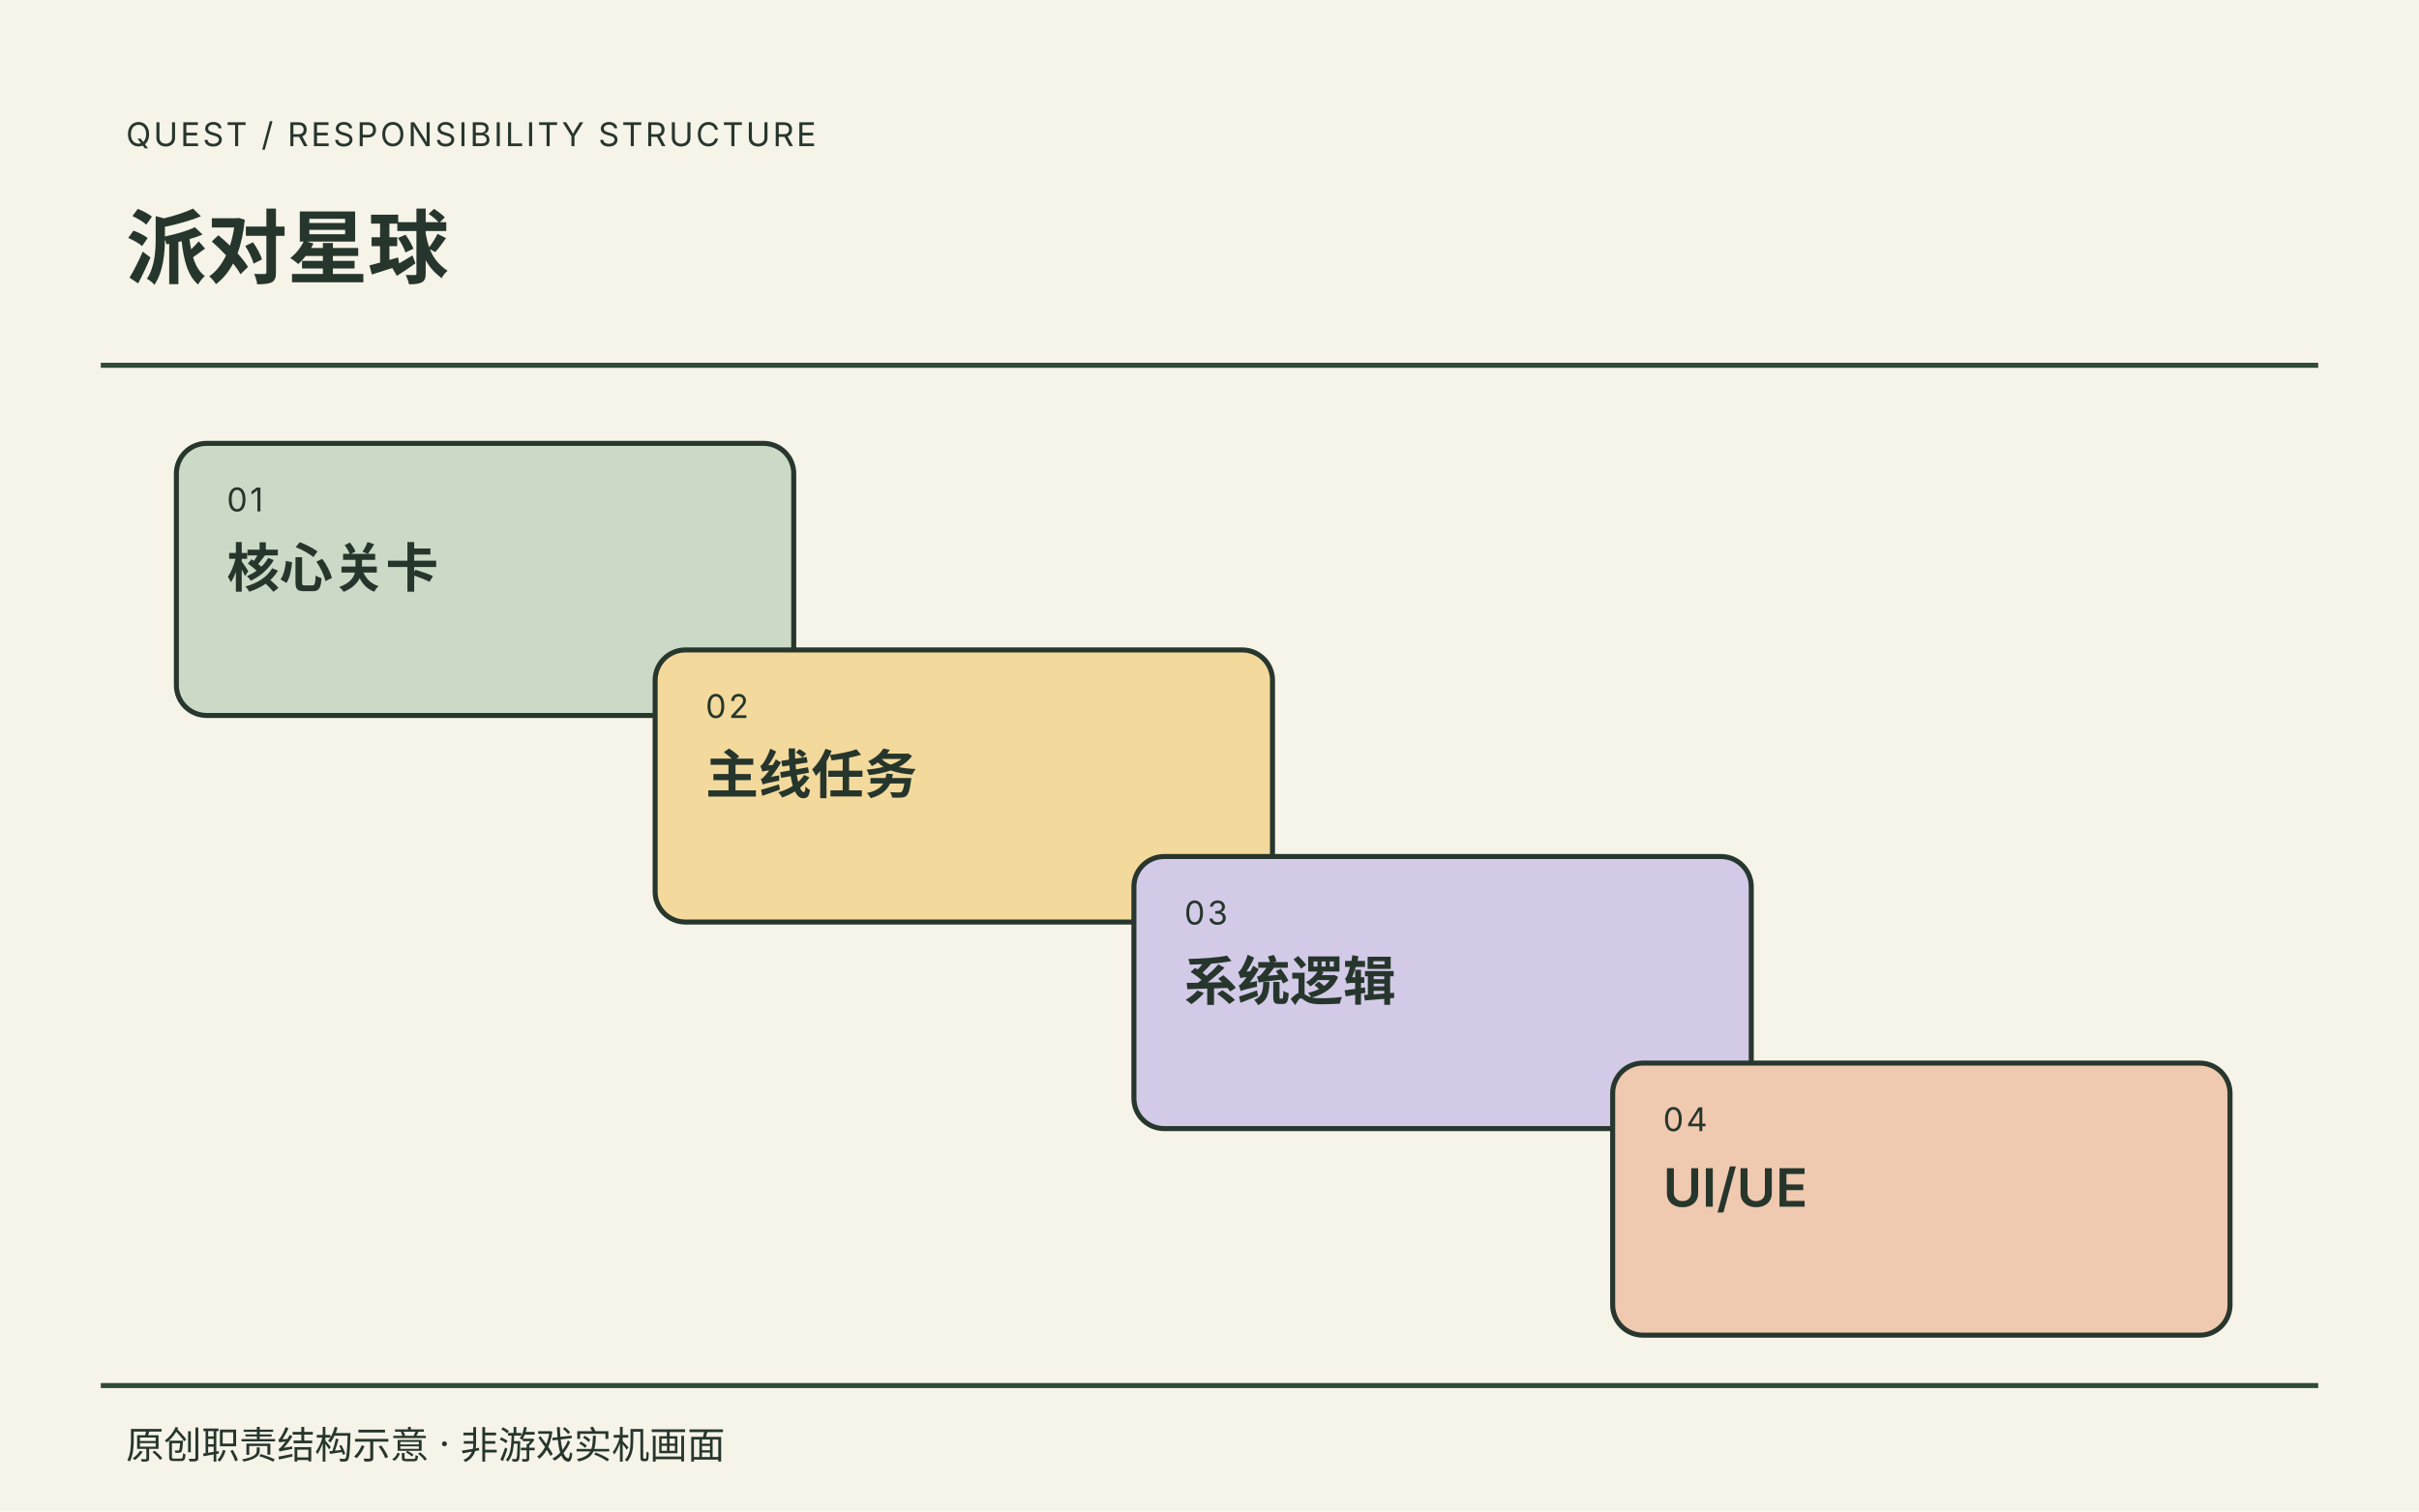
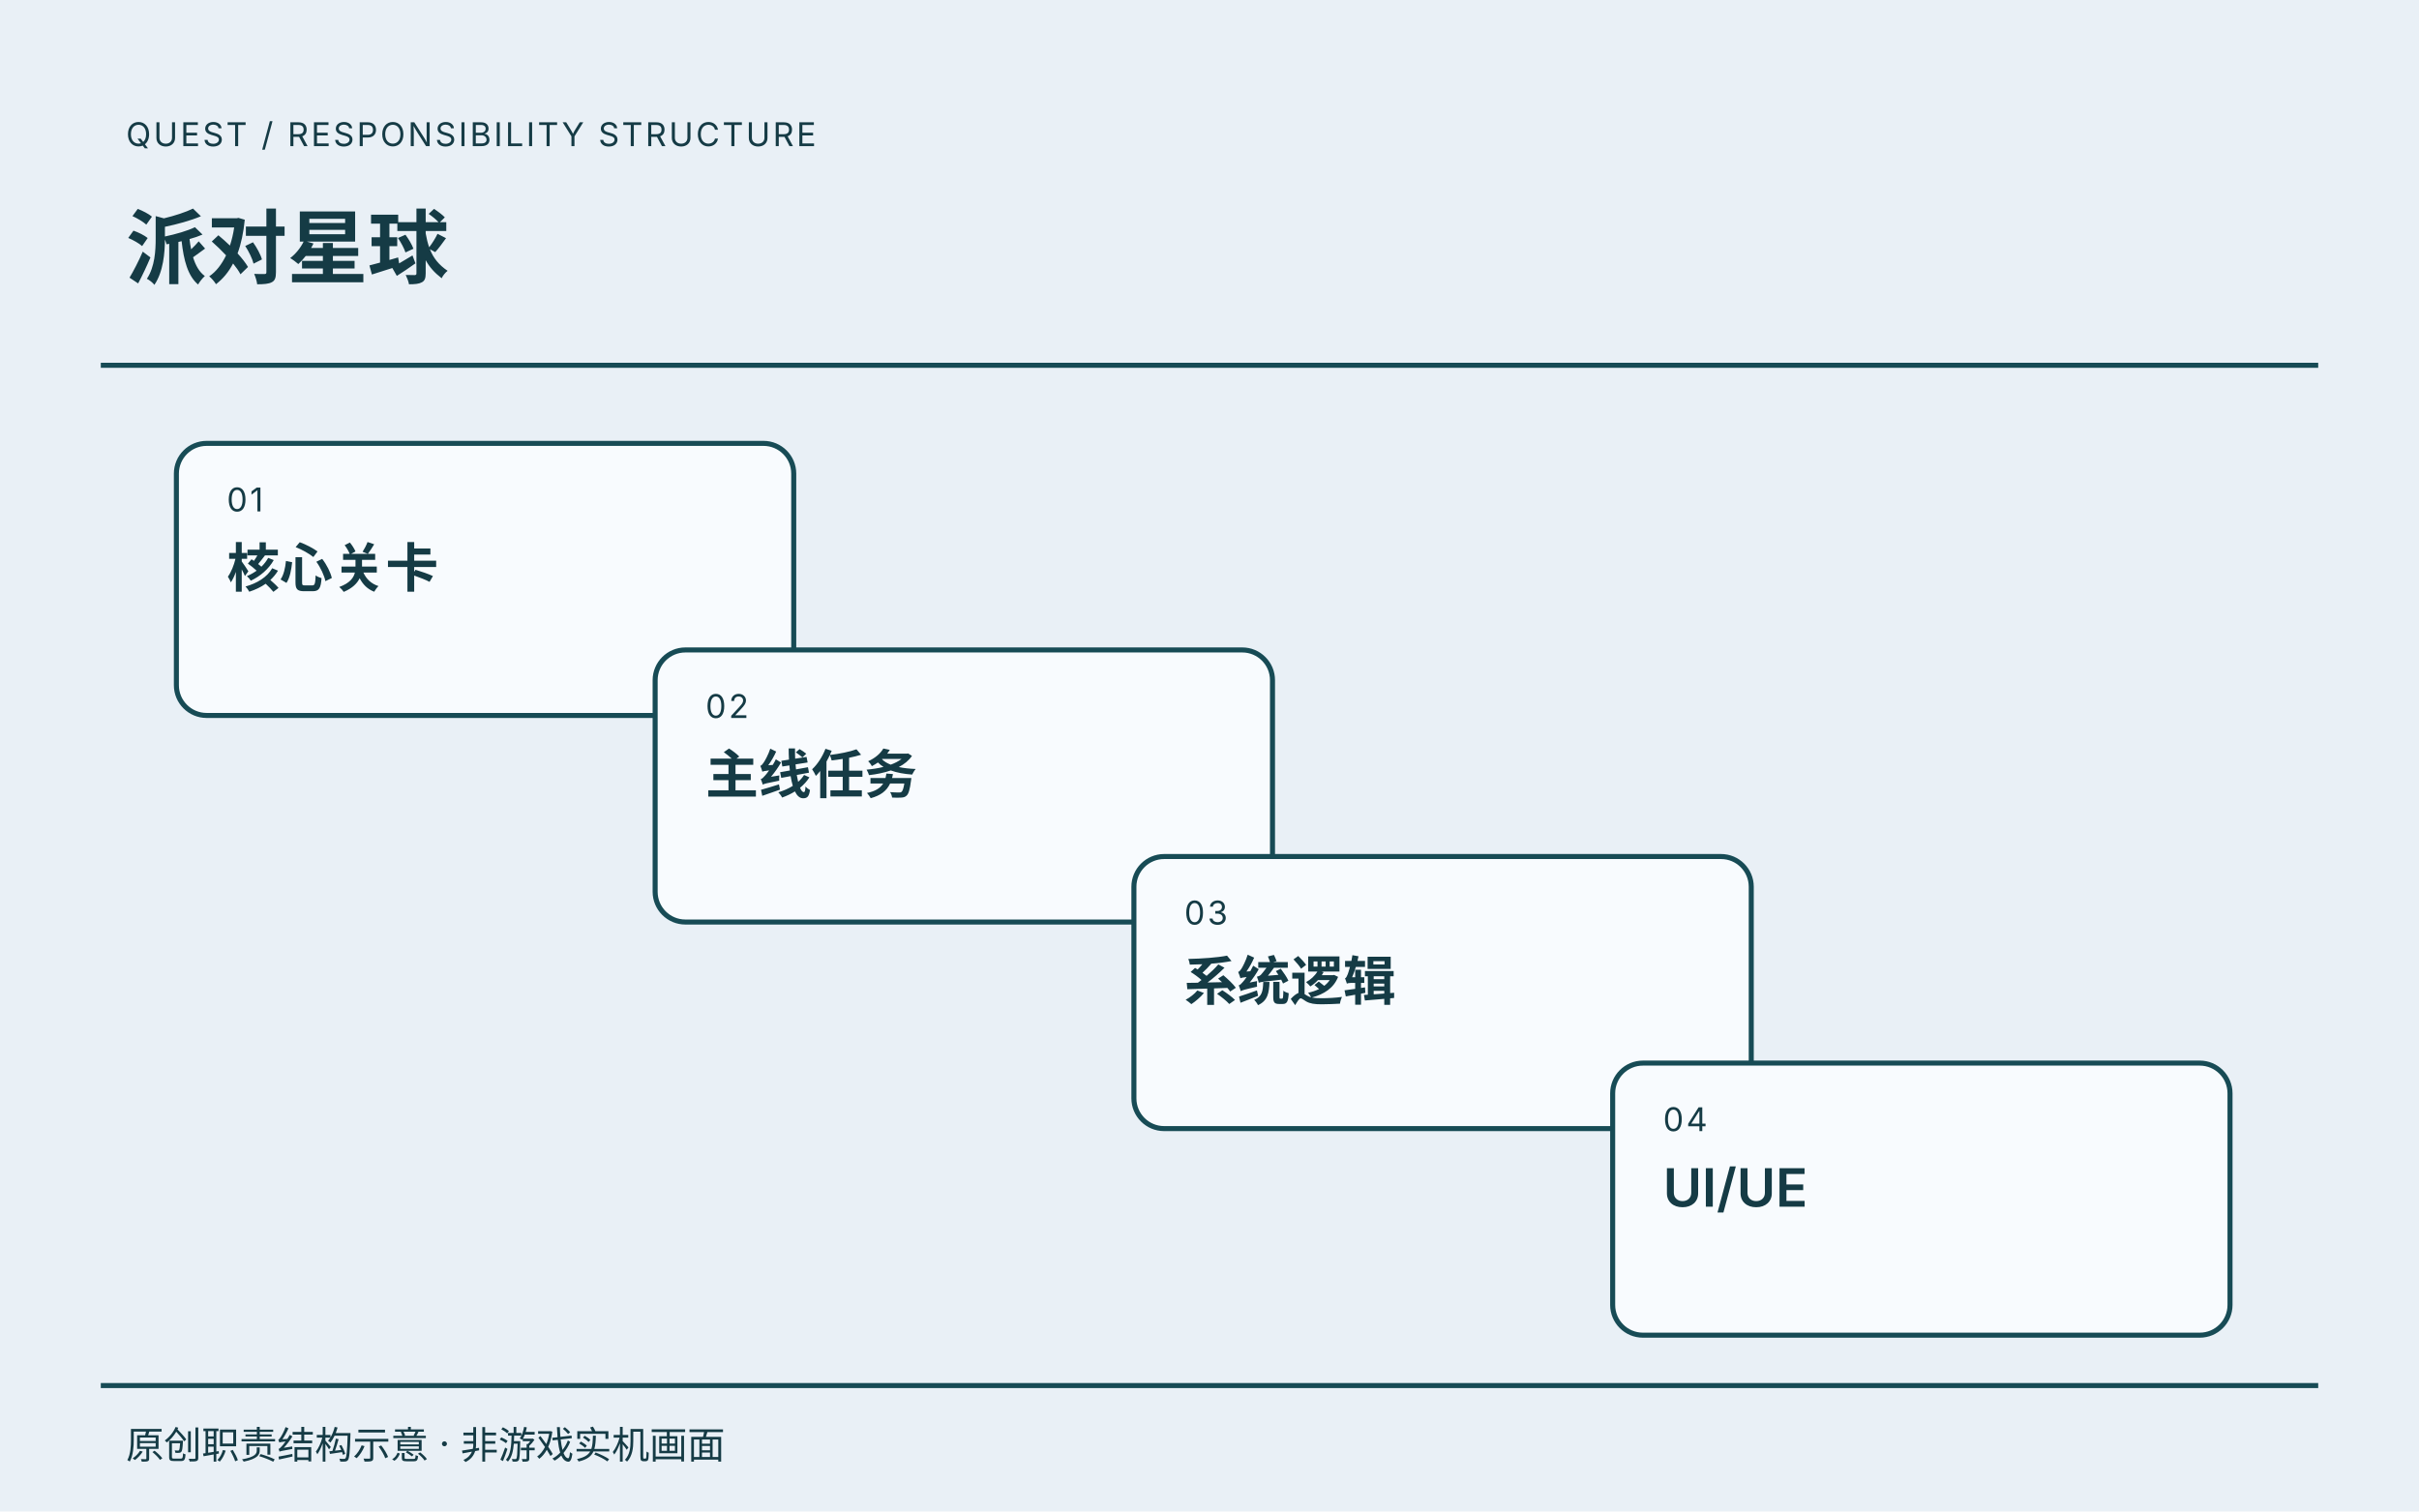
<svg xmlns="http://www.w3.org/2000/svg" width="960" height="600" viewBox="0 0 960 600">
-   <style>text{font-family:system-ui,-apple-system,'Microsoft YaHei',sans-serif;fill:#26362c}.title{font-size:32px;font-weight:700}.node{font-size:21px;font-weight:600}.number{font-size:13px;letter-spacing:1px}.caption{font-size:15px}</style>
-   <rect width="960" height="600" fill="#f6f3e9" />
-   <path d="M40 145H920M40 550H920" stroke="#304b37" stroke-width="2" />
+   <style>text{font-family:system-ui,-apple-system,'Microsoft YaHei',sans-serif;fill:#153b45}.title{font-size:32px;font-weight:700}.node{font-size:21px;font-weight:600}.number{font-size:13px;letter-spacing:1px}.caption{font-size:15px}</style>
+   <rect width="960" height="600" fill="#e9f0f6" />
+   <path d="M40 145H920M40 550H920" stroke="#174b55" stroke-width="2" />
  <text x="50" y="58" class="number">QUEST / RESPONSIBILITY STRUCTURE</text>
  <text x="50" y="110" class="title">
    <tspan x="50" dy="0">派对星球</tspan>
  </text>
-   <path d="M170 240L780 475" fill="none" stroke="#385a43" stroke-width="3" stroke-dasharray="7 8" />
+   <path d="M170 240L780 475" fill="none" stroke="#174b55" stroke-width="3" stroke-dasharray="7 8" />
  <g>
-     <rect x="70" y="176" width="245" height="108" rx="12" fill="#cadac6" stroke="#28372e" stroke-width="2" />
+     <rect x="70" y="176" width="245" height="108" rx="12" fill="#f8fbfe" stroke="#174b55" stroke-width="2" />
    <text x="90" y="203" class="number">01</text>
    <text x="90" y="233" class="node">
      <tspan x="90" dy="0">核心关卡</tspan>
    </text>
  </g>
  <g>
-     <rect x="260" y="258" width="245" height="108" rx="12" fill="#f3da9c" stroke="#28372e" stroke-width="2" />
+     <rect x="260" y="258" width="245" height="108" rx="12" fill="#f8fbfe" stroke="#174b55" stroke-width="2" />
    <text x="280" y="285" class="number">02</text>
    <text x="280" y="315" class="node">
      <tspan x="280" dy="0">主线任务</tspan>
    </text>
  </g>
  <g>
-     <rect x="450" y="340" width="245" height="108" rx="12" fill="#d3cae8" stroke="#28372e" stroke-width="2" />
+     <rect x="450" y="340" width="245" height="108" rx="12" fill="#f8fbfe" stroke="#174b55" stroke-width="2" />
    <text x="470" y="367" class="number">03</text>
    <text x="470" y="397" class="node">
      <tspan x="470" dy="0">系统逻辑</tspan>
    </text>
  </g>
  <g>
-     <rect x="640" y="422" width="245" height="108" rx="12" fill="#efc9b0" stroke="#28372e" stroke-width="2" />
+     <rect x="640" y="422" width="245" height="108" rx="12" fill="#f8fbfe" stroke="#174b55" stroke-width="2" />
    <text x="660" y="449" class="number">04</text>
    <text x="660" y="479" class="node">
      <tspan x="660" dy="0">UI/UE</tspan>
    </text>
  </g>
  <text x="50" y="579" class="caption">原创职责结构示意 · 非游戏实机画面</text>
</svg>
